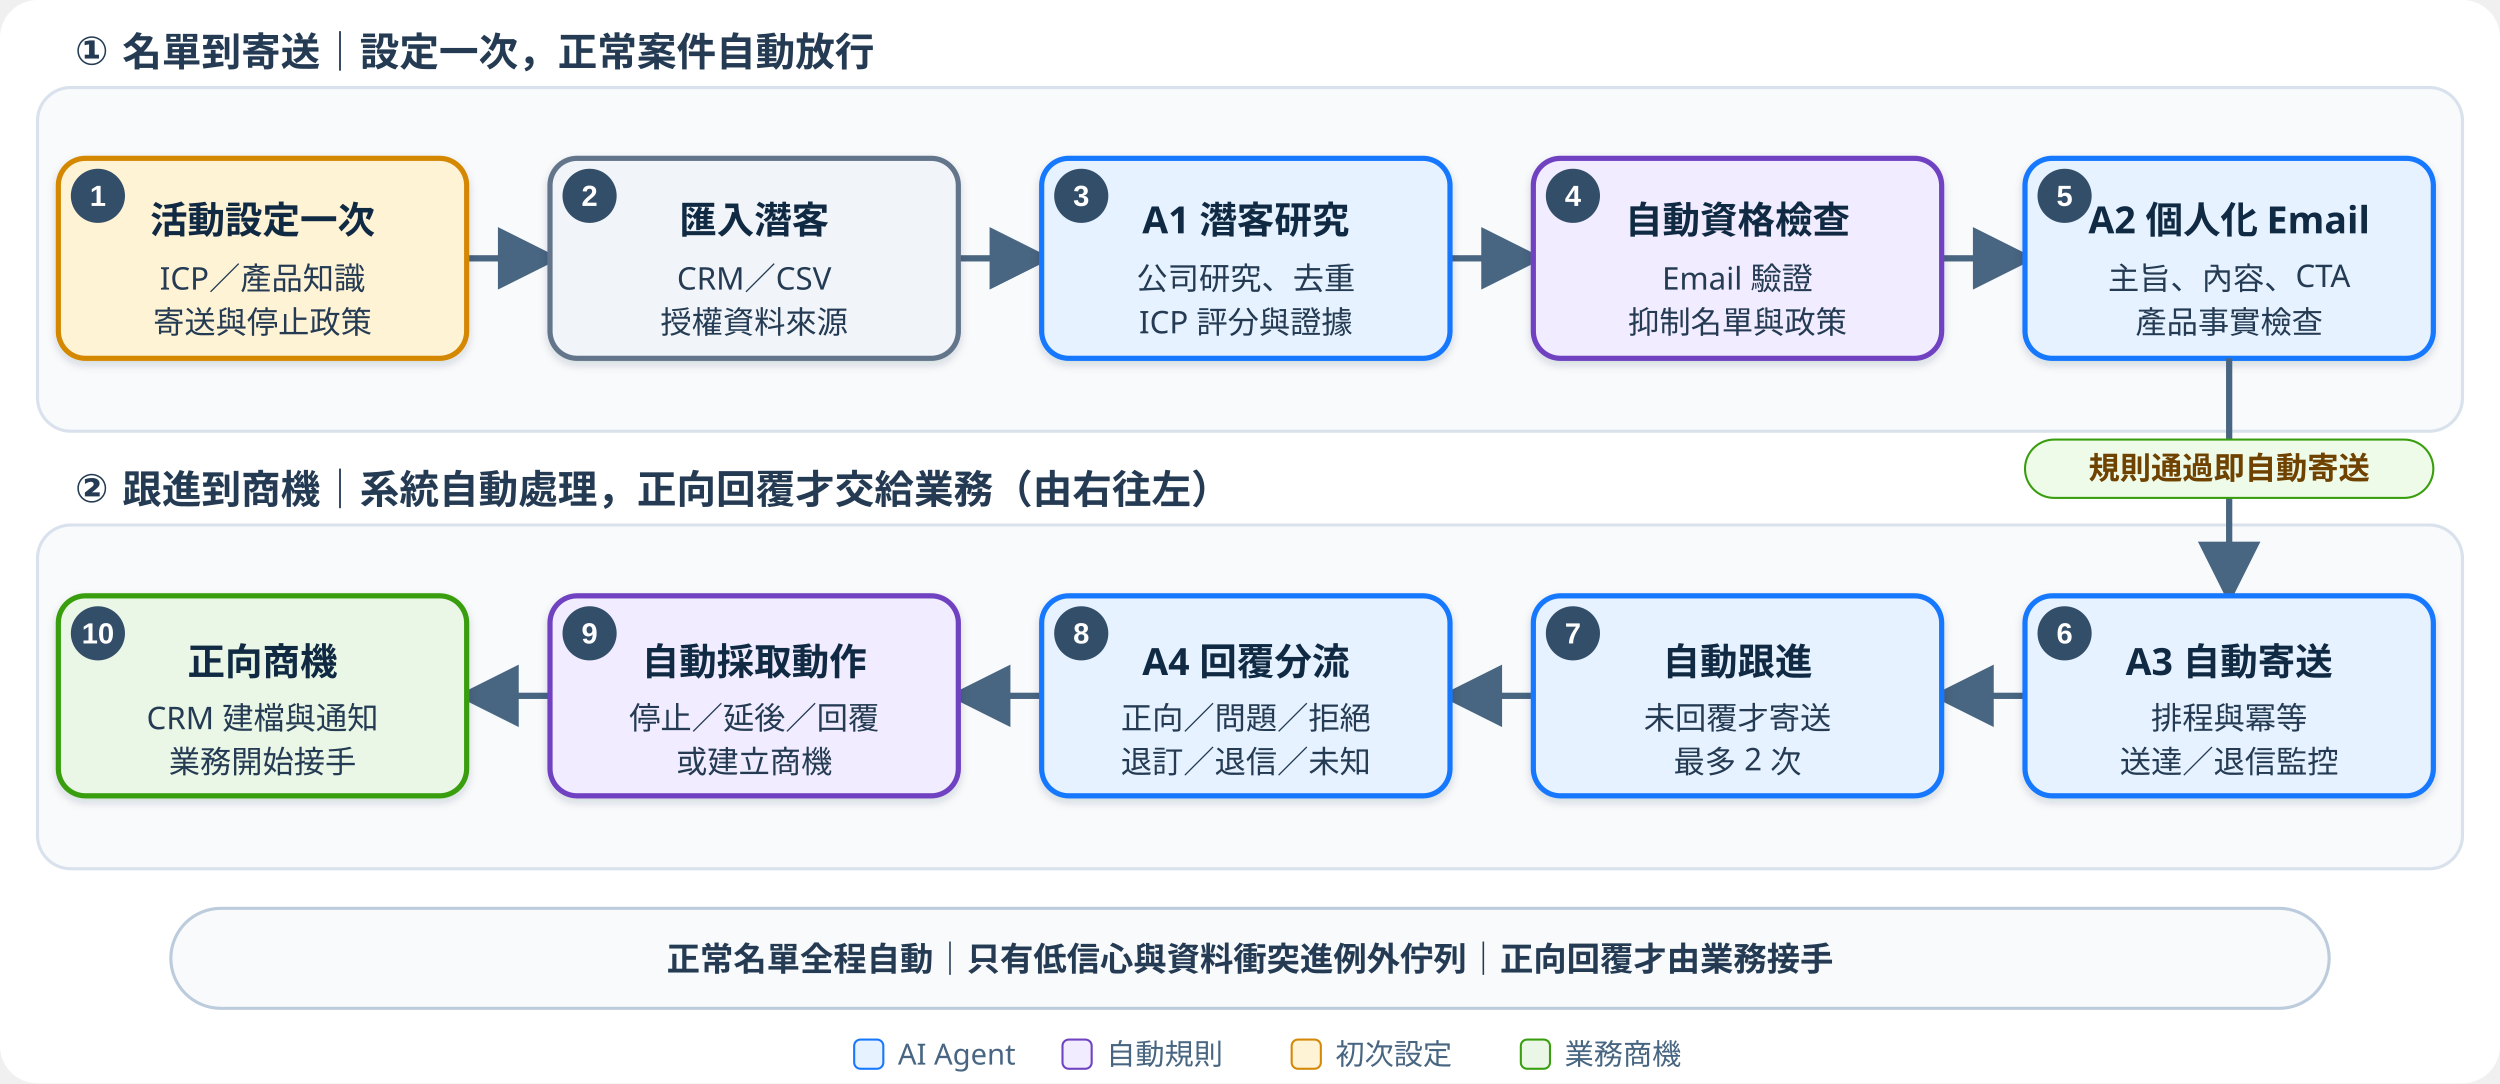
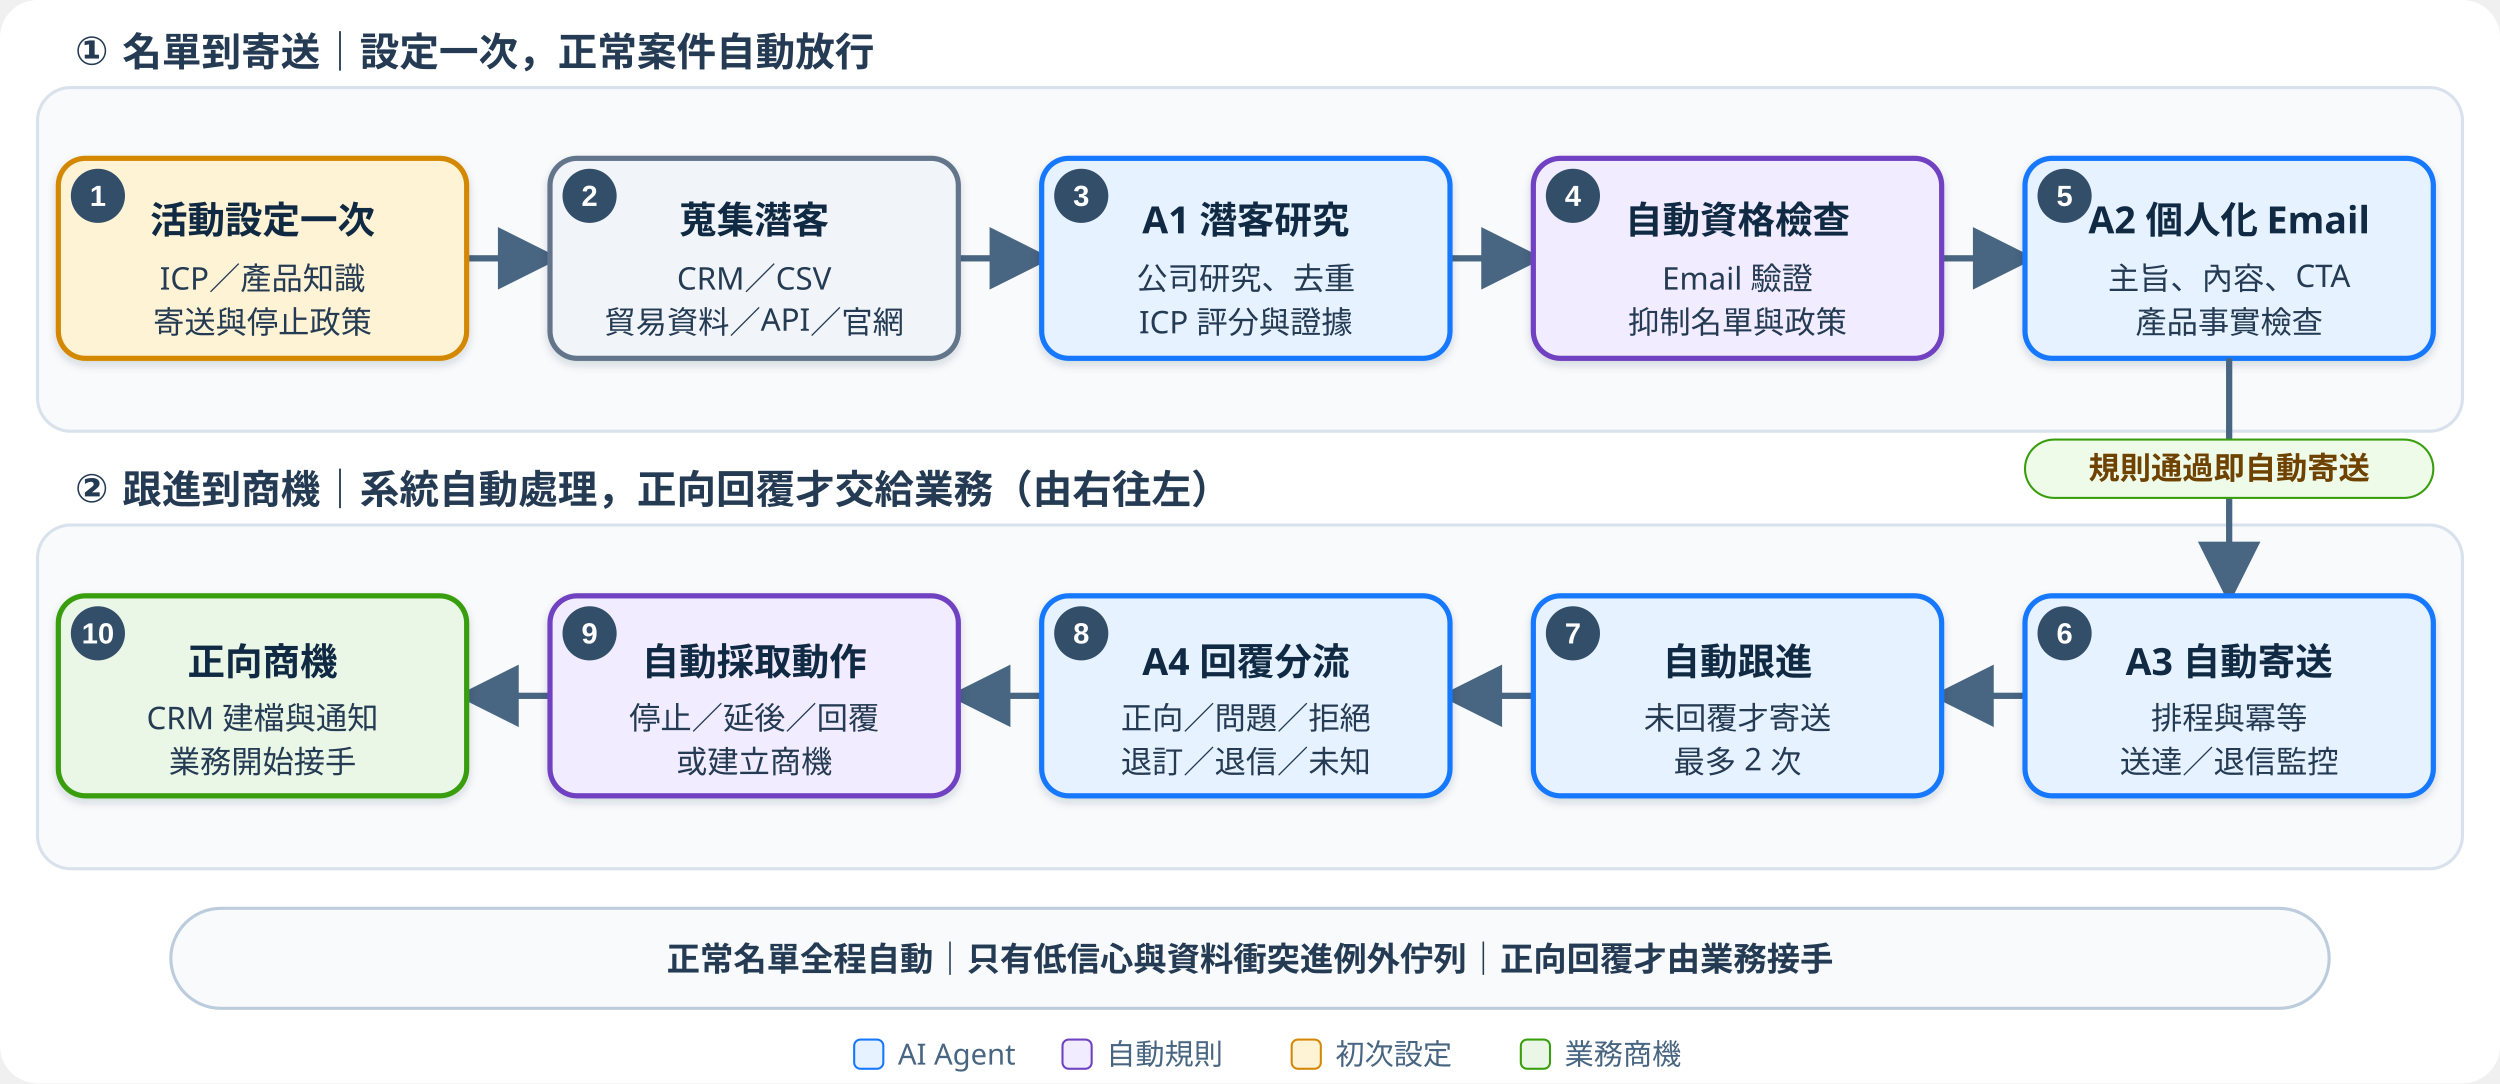
<svg xmlns="http://www.w3.org/2000/svg" width="1200" height="520" viewBox="0 0 1200 520" role="img" aria-labelledby="title desc">
  <defs>
    <marker id="arrow" markerWidth="10" markerHeight="10" refX="8" refY="5" orient="auto" markerUnits="strokeWidth">
      <path d="M 0 0 L 10 5 L 0 10 z" fill="#486581" />
    </marker>
    <filter id="shadow" x="-10%" y="-10%" width="120%" height="130%">
      <feDropShadow dx="0" dy="2" stdDeviation="2" flood-color="#102a43" flood-opacity="0.16" />
    </filter>
    <style>
      .bg { fill: #ffffff; }
      .lane { fill: #f8fafc; stroke: #d9e2ec; stroke-width: 1.5; }
      .lane-title { font: 700 19px "Microsoft JhengHei", "Noto Sans TC", sans-serif; fill: #243b53; }
      .node { stroke-width: 2.5; filter: url(#shadow); }
      .source { fill: #f1f5f9; stroke: #64748b; }
      .agent { fill: #e6f2ff; stroke: #1677ff; }
      .rule { fill: #f1ecff; stroke: #6f42c1; }
      .human { fill: #fff3d6; stroke: #d48806; }
      .result { fill: #eaf7e6; stroke: #389e0d; }
      .node-title { font: 700 18px "Microsoft JhengHei", "Noto Sans TC", sans-serif; fill: #102a43; text-anchor: middle; }
      .node-text { font: 500 15px "Microsoft JhengHei", "Noto Sans TC", sans-serif; fill: #243b53; text-anchor: middle; }
      .step-circle { fill: #334e68; }
      .step-no { font: 700 14px Arial, sans-serif; fill: #ffffff; text-anchor: middle; dominant-baseline: central; }
      .arrow { fill: none; stroke: #486581; stroke-width: 3; marker-end: url(#arrow); }
      .handoff { font: 700 15px "Microsoft JhengHei", "Noto Sans TC", sans-serif; fill: #6f4200; text-anchor: middle; }
      .note { font: 700 16px "Microsoft JhengHei", "Noto Sans TC", sans-serif; fill: #243b53; text-anchor: middle; }
      .legend { font: 500 14px "Microsoft JhengHei", "Noto Sans TC", sans-serif; fill: #486581; }
    </style>
  </defs>
  <rect class="bg" x="0" y="0" width="1200" height="520" rx="18" />
  <rect class="lane" x="18" y="42" width="1164" height="165" rx="16" />
  <rect class="lane" x="18" y="252" width="1164" height="165" rx="16" />
  <text class="lane-title" x="36" y="31">① 名單到寄送｜設定一次，正常案件自動放行</text>
  <text class="lane-title" x="36" y="241">② 跟進到商機｜系統自動處理，正向回覆才交給業務（由右往左）</text>
  <path class="arrow" d="M 224 124 H 263" />
  <path class="arrow" d="M 460 124 H 499" />
  <path class="arrow" d="M 696 124 H 735" />
  <path class="arrow" d="M 932 124 H 971" />
  <rect class="node human" x="28" y="76" width="196" height="96" rx="13" />
  <circle class="step-circle" cx="47" cy="94" r="13" />
  <text class="step-no" x="47" y="94">1</text>
  <text class="node-title" x="126" y="112">活動設定一次</text>
  <text class="node-text" x="126" y="139">ICP／產品知識</text>
  <text class="node-text" x="126" y="160">寄送與停止政策</text>
  <rect class="node source" x="264" y="76" width="196" height="96" rx="13" />
  <circle class="step-circle" cx="283" cy="94" r="13" />
  <text class="step-no" x="283" y="94">2</text>
-   <text class="node-title" x="362" y="112">匯入潛客</text>
+   <text class="node-title" x="362" y="112">蒐集潛客</text>
  <text class="node-text" x="362" y="139">CRM／CSV</text>
-   <text class="node-text" x="362" y="160">授權資料來源</text>
+   <text class="node-text" x="362" y="160">貿易資料／API／官網</text>
  <rect class="node agent" x="500" y="76" width="196" height="96" rx="13" />
  <circle class="step-circle" cx="519" cy="94" r="13" />
  <text class="step-no" x="519" y="94">3</text>
  <text class="node-title" x="598" y="112">A1 潛客研究</text>
  <text class="node-text" x="598" y="139">公司研究、去重</text>
  <text class="node-text" x="598" y="160">ICP 評分與證據</text>
  <rect class="node rule" x="736" y="76" width="196" height="96" rx="13" />
  <circle class="step-circle" cx="755" cy="94" r="13" />
  <text class="step-no" x="755" y="94">4</text>
  <text class="node-title" x="834" y="112">自動資格檢查</text>
  <text class="node-text" x="834" y="139">Email 驗證</text>
  <text class="node-text" x="834" y="160">抑制名單與政策</text>
  <rect class="node agent" x="972" y="76" width="196" height="96" rx="13" />
  <circle class="step-circle" cx="991" cy="94" r="13" />
  <text class="step-no" x="991" y="94">5</text>
  <text class="node-title" x="1070" y="112">A2 個人化 Email</text>
  <text class="node-text" x="1070" y="139">主旨、內容、CTA</text>
  <text class="node-text" x="1070" y="160">產品事實檢查</text>
  <path class="arrow" d="M 1070 172 V 284" />
  <rect x="972" y="211" width="196" height="28" rx="14" fill="#eefbe9" stroke="#389e0d" />
  <text class="handoff" x="1070" y="230">規則通過即自動寄送</text>
  <path class="arrow" d="M 972 334 H 933" />
  <path class="arrow" d="M 736 334 H 697" />
  <path class="arrow" d="M 500 334 H 461" />
  <path class="arrow" d="M 264 334 H 225" />
  <rect class="node agent" x="972" y="286" width="196" height="96" rx="13" />
  <circle class="step-circle" cx="991" cy="304" r="13" />
  <text class="step-no" x="991" y="304">6</text>
  <text class="node-title" x="1070" y="324">A3 自動寄送</text>
  <text class="node-text" x="1070" y="350">排程與冪等</text>
  <text class="node-text" x="1070" y="371">送達／退信監控</text>
  <rect class="node agent" x="736" y="286" width="196" height="96" rx="13" />
  <circle class="step-circle" cx="755" cy="304" r="13" />
  <text class="step-no" x="755" y="304">7</text>
  <text class="node-title" x="834" y="324">自動跟進</text>
  <text class="node-text" x="834" y="350">未回覆才寄送</text>
  <text class="node-text" x="834" y="371">最多 2 次</text>
  <rect class="node agent" x="500" y="286" width="196" height="96" rx="13" />
  <circle class="step-circle" cx="519" cy="304" r="13" />
  <text class="step-no" x="519" y="304">8</text>
  <text class="node-title" x="598" y="324">A4 回覆分流</text>
  <text class="node-text" x="598" y="350">正向／問題／拒絕</text>
  <text class="node-text" x="598" y="371">退訂／退信／未知</text>
  <rect class="node rule" x="264" y="286" width="196" height="96" rx="13" />
  <circle class="step-circle" cx="283" cy="304" r="13" />
  <text class="step-no" x="283" y="304">9</text>
  <text class="node-title" x="362" y="324">自動採取動作</text>
  <text class="node-text" x="362" y="350">停止／延後／回覆</text>
  <text class="node-text" x="362" y="371">或建立商機</text>
  <rect class="node result" x="28" y="286" width="196" height="96" rx="13" />
  <circle class="step-circle" cx="47" cy="304" r="13" />
  <text class="step-no" x="47" y="304">10</text>
  <text class="node-title" x="126" y="324">正向商機</text>
  <text class="node-text" x="126" y="350">CRM 建檔與通知</text>
  <text class="node-text" x="126" y="371">業務開始接手</text>
  <rect x="82" y="436" width="1036" height="48" rx="24" fill="#f8fafc" stroke="#bcccdc" stroke-width="1.5" />
  <text class="note" x="600" y="466">正常名單全程自動｜只有低信心與資料衝突進例外佇列｜正向回覆才由業務接手</text>
  <rect x="410" y="499" width="14" height="14" rx="3" class="agent" />
  <text class="legend" x="431" y="511">AI Agent</text>
  <rect x="510" y="499" width="14" height="14" rx="3" class="rule" />
  <text class="legend" x="531" y="511">自動規則</text>
  <rect x="620" y="499" width="14" height="14" rx="3" class="human" />
  <text class="legend" x="641" y="511">初次設定</text>
  <rect x="730" y="499" width="14" height="14" rx="3" class="result" />
  <text class="legend" x="751" y="511">業務商機</text>
</svg>
